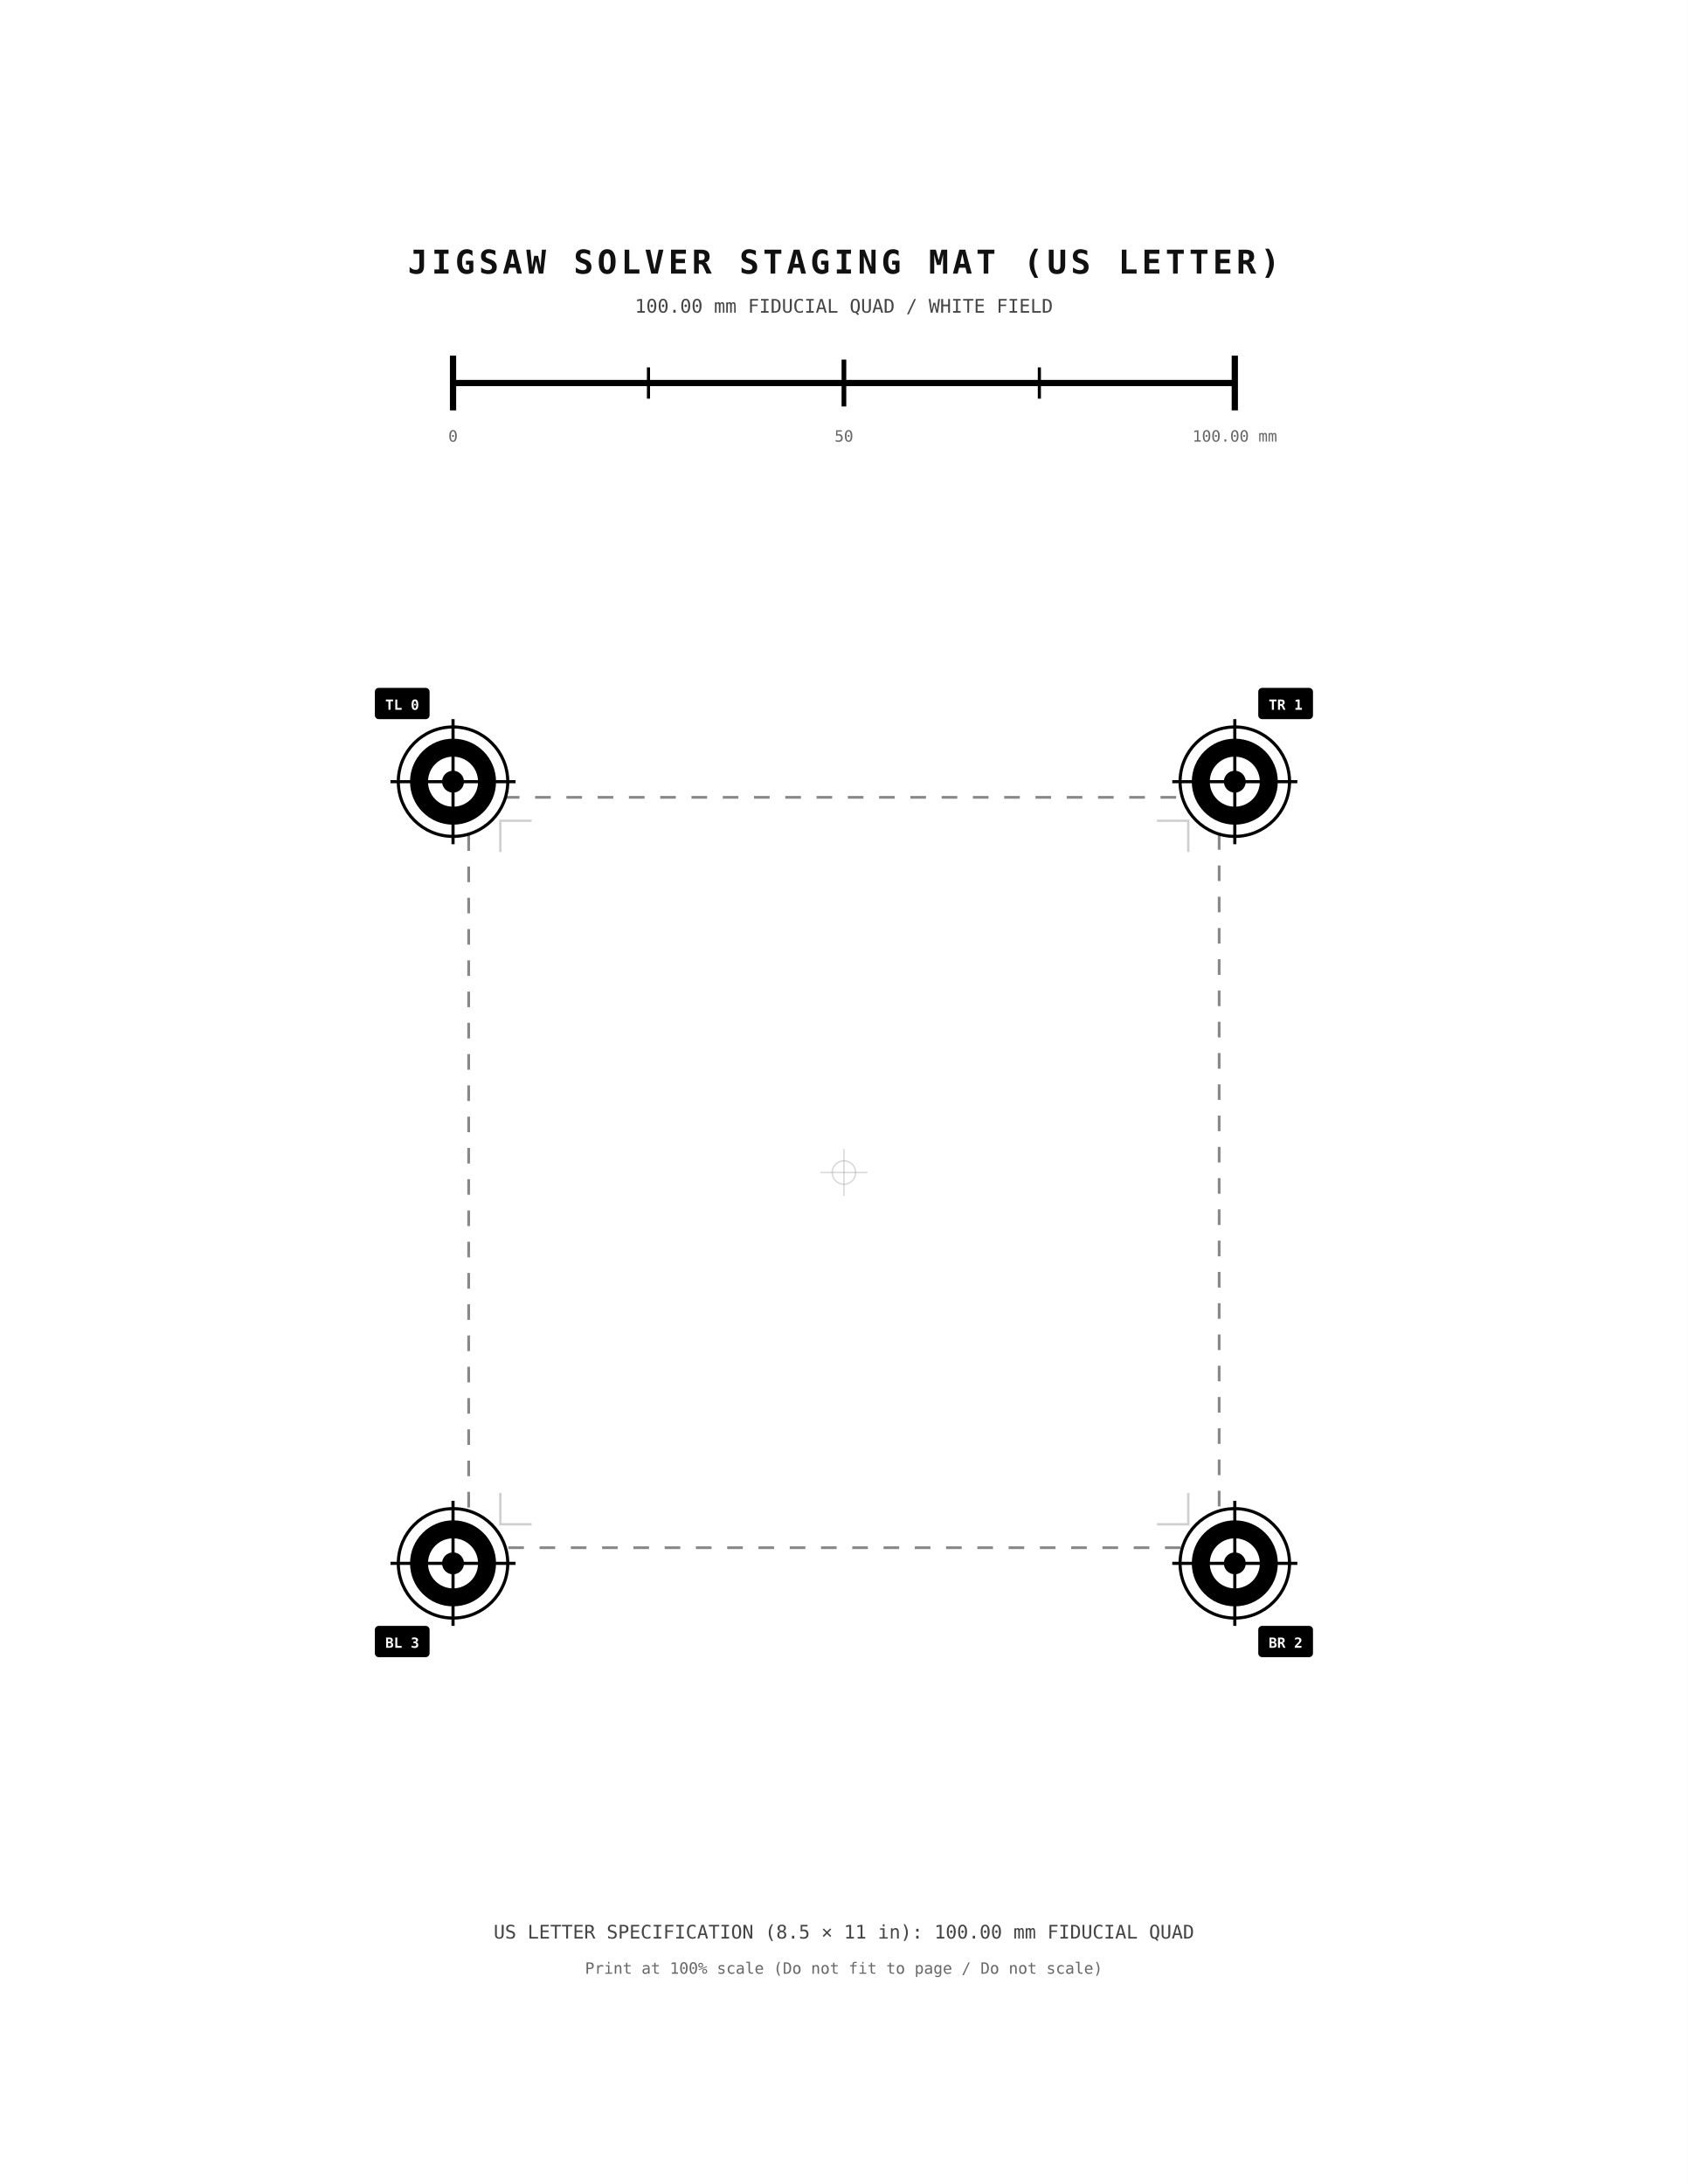
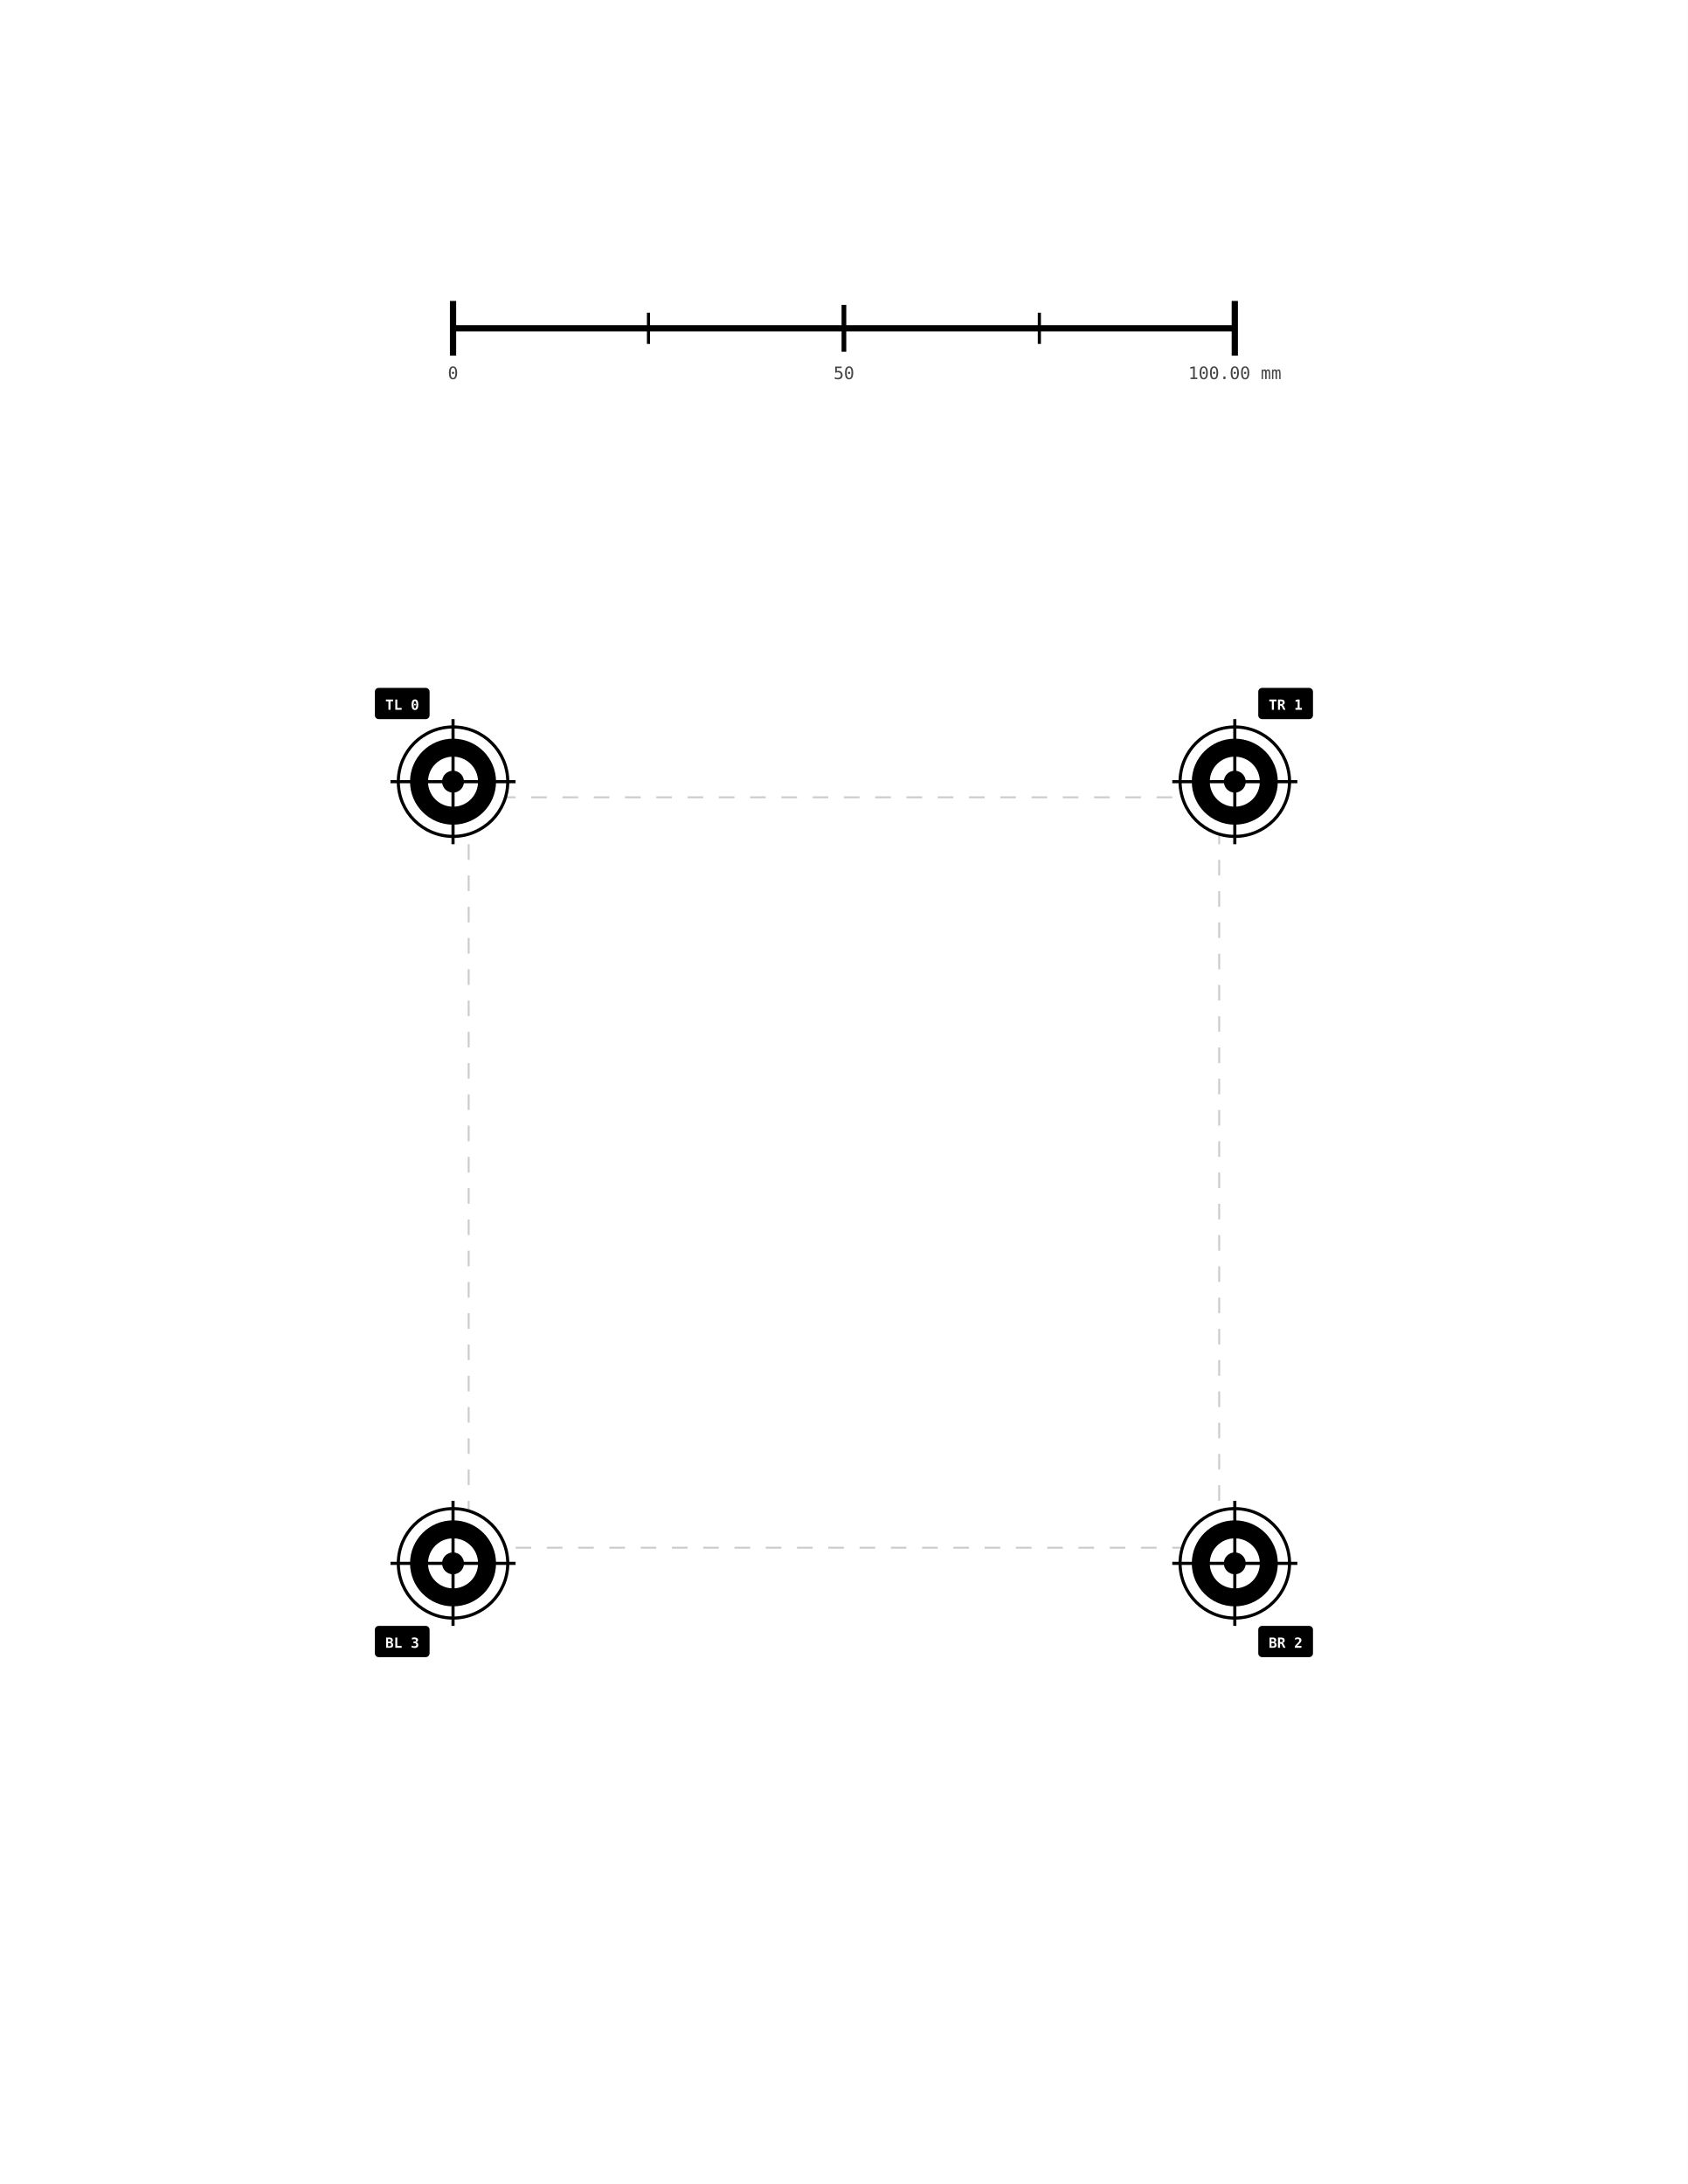
<svg xmlns="http://www.w3.org/2000/svg" width="8.5in" height="11in" viewBox="0 0 215.9 279.4">
  <defs>
    <style>
      .sheet-bg { fill: #ffffff; }
-       /* Staging Arena - 96mm x 96mm Pure White Staging Box */
-       .staging-arena { fill: #ffffff; stroke: #888888; stroke-width: 0.35; stroke-dasharray: 2 2; }
+       /* Pure White Staging Box Guide */
+       .staging-arena { fill: #ffffff; stroke: #cccccc; stroke-width: 0.25; stroke-dasharray: 2 2; }
      
-       /* Precision Corner Fiducials */
+       /* High-Contrast Fiducials */
      .fiducial-disc { fill: #000000; }
      .fiducial-cross { stroke: #000000; stroke-width: 0.4; }
- 
-       /* Typography */
-       .txt-title { font-family: ui-monospace, monospace; font-size: 4.2px; font-weight: bold; fill: #111111; letter-spacing: 0.5px; }
-       .txt-sub { font-family: ui-monospace, monospace; font-size: 2.4px; fill: #444444; }
-       .txt-dim { font-family: ui-monospace, monospace; font-size: 2.0px; fill: #666666; }
+       .txt-dim { font-family: ui-monospace, monospace; font-size: 2.2px; fill: #444444; }
      .txt-badge { font-family: ui-monospace, monospace; font-size: 1.8px; font-weight: bold; fill: #ffffff; }
    </style>
  </defs>
  <rect width="215.9" height="279.4" class="sheet-bg" />
-   <g id="header-section" transform="translate(107.95, 35)">
-     <text x="0" y="0" text-anchor="middle" class="txt-title">JIGSAW SOLVER STAGING MAT (US LETTER)</text>
-     <text x="0" y="5.0" text-anchor="middle" class="txt-sub">100.00 mm FIDUCIAL QUAD / WHITE FIELD</text>
-     <g transform="translate(-50, 14)">
+   <g id="caliper" transform="translate(107.95, 42)">
+     <g transform="translate(-50, 0)">
      <line x1="0" y1="0" x2="100" y2="0" stroke="#000000" stroke-width="0.8" />
      <line x1="0" y1="-3.5" x2="0" y2="3.5" stroke="#000000" stroke-width="0.8" />
      <line x1="25" y1="-2" x2="25" y2="2" stroke="#000000" stroke-width="0.4" />
      <line x1="50" y1="-3" x2="50" y2="3" stroke="#000000" stroke-width="0.6" />
      <line x1="75" y1="-2" x2="75" y2="2" stroke="#000000" stroke-width="0.4" />
      <line x1="100" y1="-3.5" x2="100" y2="3.5" stroke="#000000" stroke-width="0.8" />
-       <text x="0" y="7.5" text-anchor="middle" class="txt-dim">0</text>
-       <text x="50" y="7.5" text-anchor="middle" class="txt-dim">50</text>
-       <text x="100" y="7.5" text-anchor="middle" class="txt-dim">100.00 mm</text>
+       <text x="0" y="6.5" text-anchor="middle" class="txt-dim">0</text>
+       <text x="50" y="6.5" text-anchor="middle" class="txt-dim">50</text>
+       <text x="100" y="6.5" text-anchor="middle" class="txt-dim">100.00 mm</text>
    </g>
  </g>
  <g id="optical-stage">
-     <rect x="59.95" y="102" width="96" height="96" class="staging-arena" rx="0.5" />
-     <path d="M 64 109 L 64 105 L 68 105" stroke="#888888" stroke-width="0.3" fill="none" opacity="0.4" />
-     <path d="M 152 109 L 152 105 L 148 105" stroke="#888888" stroke-width="0.3" fill="none" opacity="0.4" />
-     <path d="M 64 191 L 64 195 L 68 195" stroke="#888888" stroke-width="0.3" fill="none" opacity="0.4" />
-     <path d="M 152 191 L 152 195 L 148 195" stroke="#888888" stroke-width="0.3" fill="none" opacity="0.4" />
-     <line x1="104.95" y1="150" x2="110.95" y2="150" stroke="#888888" stroke-width="0.2" opacity="0.3" />
-     <line x1="107.95" y1="147" x2="107.95" y2="153" stroke="#888888" stroke-width="0.2" opacity="0.3" />
-     <circle cx="107.95" cy="150" r="1.5" fill="none" stroke="#888888" stroke-width="0.2" opacity="0.3" />
+     <rect x="59.95" y="102" width="96" height="96" class="staging-arena" />
    <g id="fiducial-0" transform="translate(57.95, 100)">
      <circle cx="0" cy="0" r="7.0" fill="#ffffff" stroke="#000000" stroke-width="0.4" />
      <circle cx="0" cy="0" r="5.5" class="fiducial-disc" />
      <circle cx="0" cy="0" r="3.2" fill="#ffffff" />
      <circle cx="0" cy="0" r="1.4" class="fiducial-disc" />
      <line x1="-8" y1="0" x2="8" y2="0" class="fiducial-cross" />
      <line x1="0" y1="-8" x2="0" y2="8" class="fiducial-cross" />
      <rect x="-10" y="-12" width="7" height="4" fill="#000000" rx="0.5" />
      <text x="-6.5" y="-9.2" text-anchor="middle" class="txt-badge">TL 0</text>
    </g>
    <g id="fiducial-1" transform="translate(157.95, 100)">
      <circle cx="0" cy="0" r="7.0" fill="#ffffff" stroke="#000000" stroke-width="0.4" />
      <circle cx="0" cy="0" r="5.5" class="fiducial-disc" />
      <circle cx="0" cy="0" r="3.2" fill="#ffffff" />
      <circle cx="0" cy="0" r="1.4" class="fiducial-disc" />
      <line x1="-8" y1="0" x2="8" y2="0" class="fiducial-cross" />
      <line x1="0" y1="-8" x2="0" y2="8" class="fiducial-cross" />
      <rect x="3" y="-12" width="7" height="4" fill="#000000" rx="0.5" />
      <text x="6.5" y="-9.2" text-anchor="middle" class="txt-badge">TR 1</text>
    </g>
    <g id="fiducial-2" transform="translate(157.95, 200)">
      <circle cx="0" cy="0" r="7.0" fill="#ffffff" stroke="#000000" stroke-width="0.4" />
      <circle cx="0" cy="0" r="5.5" class="fiducial-disc" />
      <circle cx="0" cy="0" r="3.2" fill="#ffffff" />
      <circle cx="0" cy="0" r="1.4" class="fiducial-disc" />
      <line x1="-8" y1="0" x2="8" y2="0" class="fiducial-cross" />
      <line x1="0" y1="-8" x2="0" y2="8" class="fiducial-cross" />
      <rect x="3" y="8" width="7" height="4" fill="#000000" rx="0.5" />
      <text x="6.5" y="10.8" text-anchor="middle" class="txt-badge">BR 2</text>
    </g>
    <g id="fiducial-3" transform="translate(57.95, 200)">
      <circle cx="0" cy="0" r="7.0" fill="#ffffff" stroke="#000000" stroke-width="0.4" />
      <circle cx="0" cy="0" r="5.5" class="fiducial-disc" />
      <circle cx="0" cy="0" r="3.2" fill="#ffffff" />
      <circle cx="0" cy="0" r="1.4" class="fiducial-disc" />
      <line x1="-8" y1="0" x2="8" y2="0" class="fiducial-cross" />
      <line x1="0" y1="-8" x2="0" y2="8" class="fiducial-cross" />
      <rect x="-10" y="8" width="7" height="4" fill="#000000" rx="0.5" />
      <text x="-6.5" y="10.8" text-anchor="middle" class="txt-badge">BL 3</text>
    </g>
  </g>
-   <g transform="translate(107.95, 248)">
-     <text x="0" y="0" text-anchor="middle" class="txt-sub">US LETTER SPECIFICATION (8.5 × 11 in): 100.00 mm FIDUCIAL QUAD</text>
-     <text x="0" y="4.5" text-anchor="middle" class="txt-dim">Print at 100% scale (Do not fit to page / Do not scale)</text>
-   </g>
</svg>
